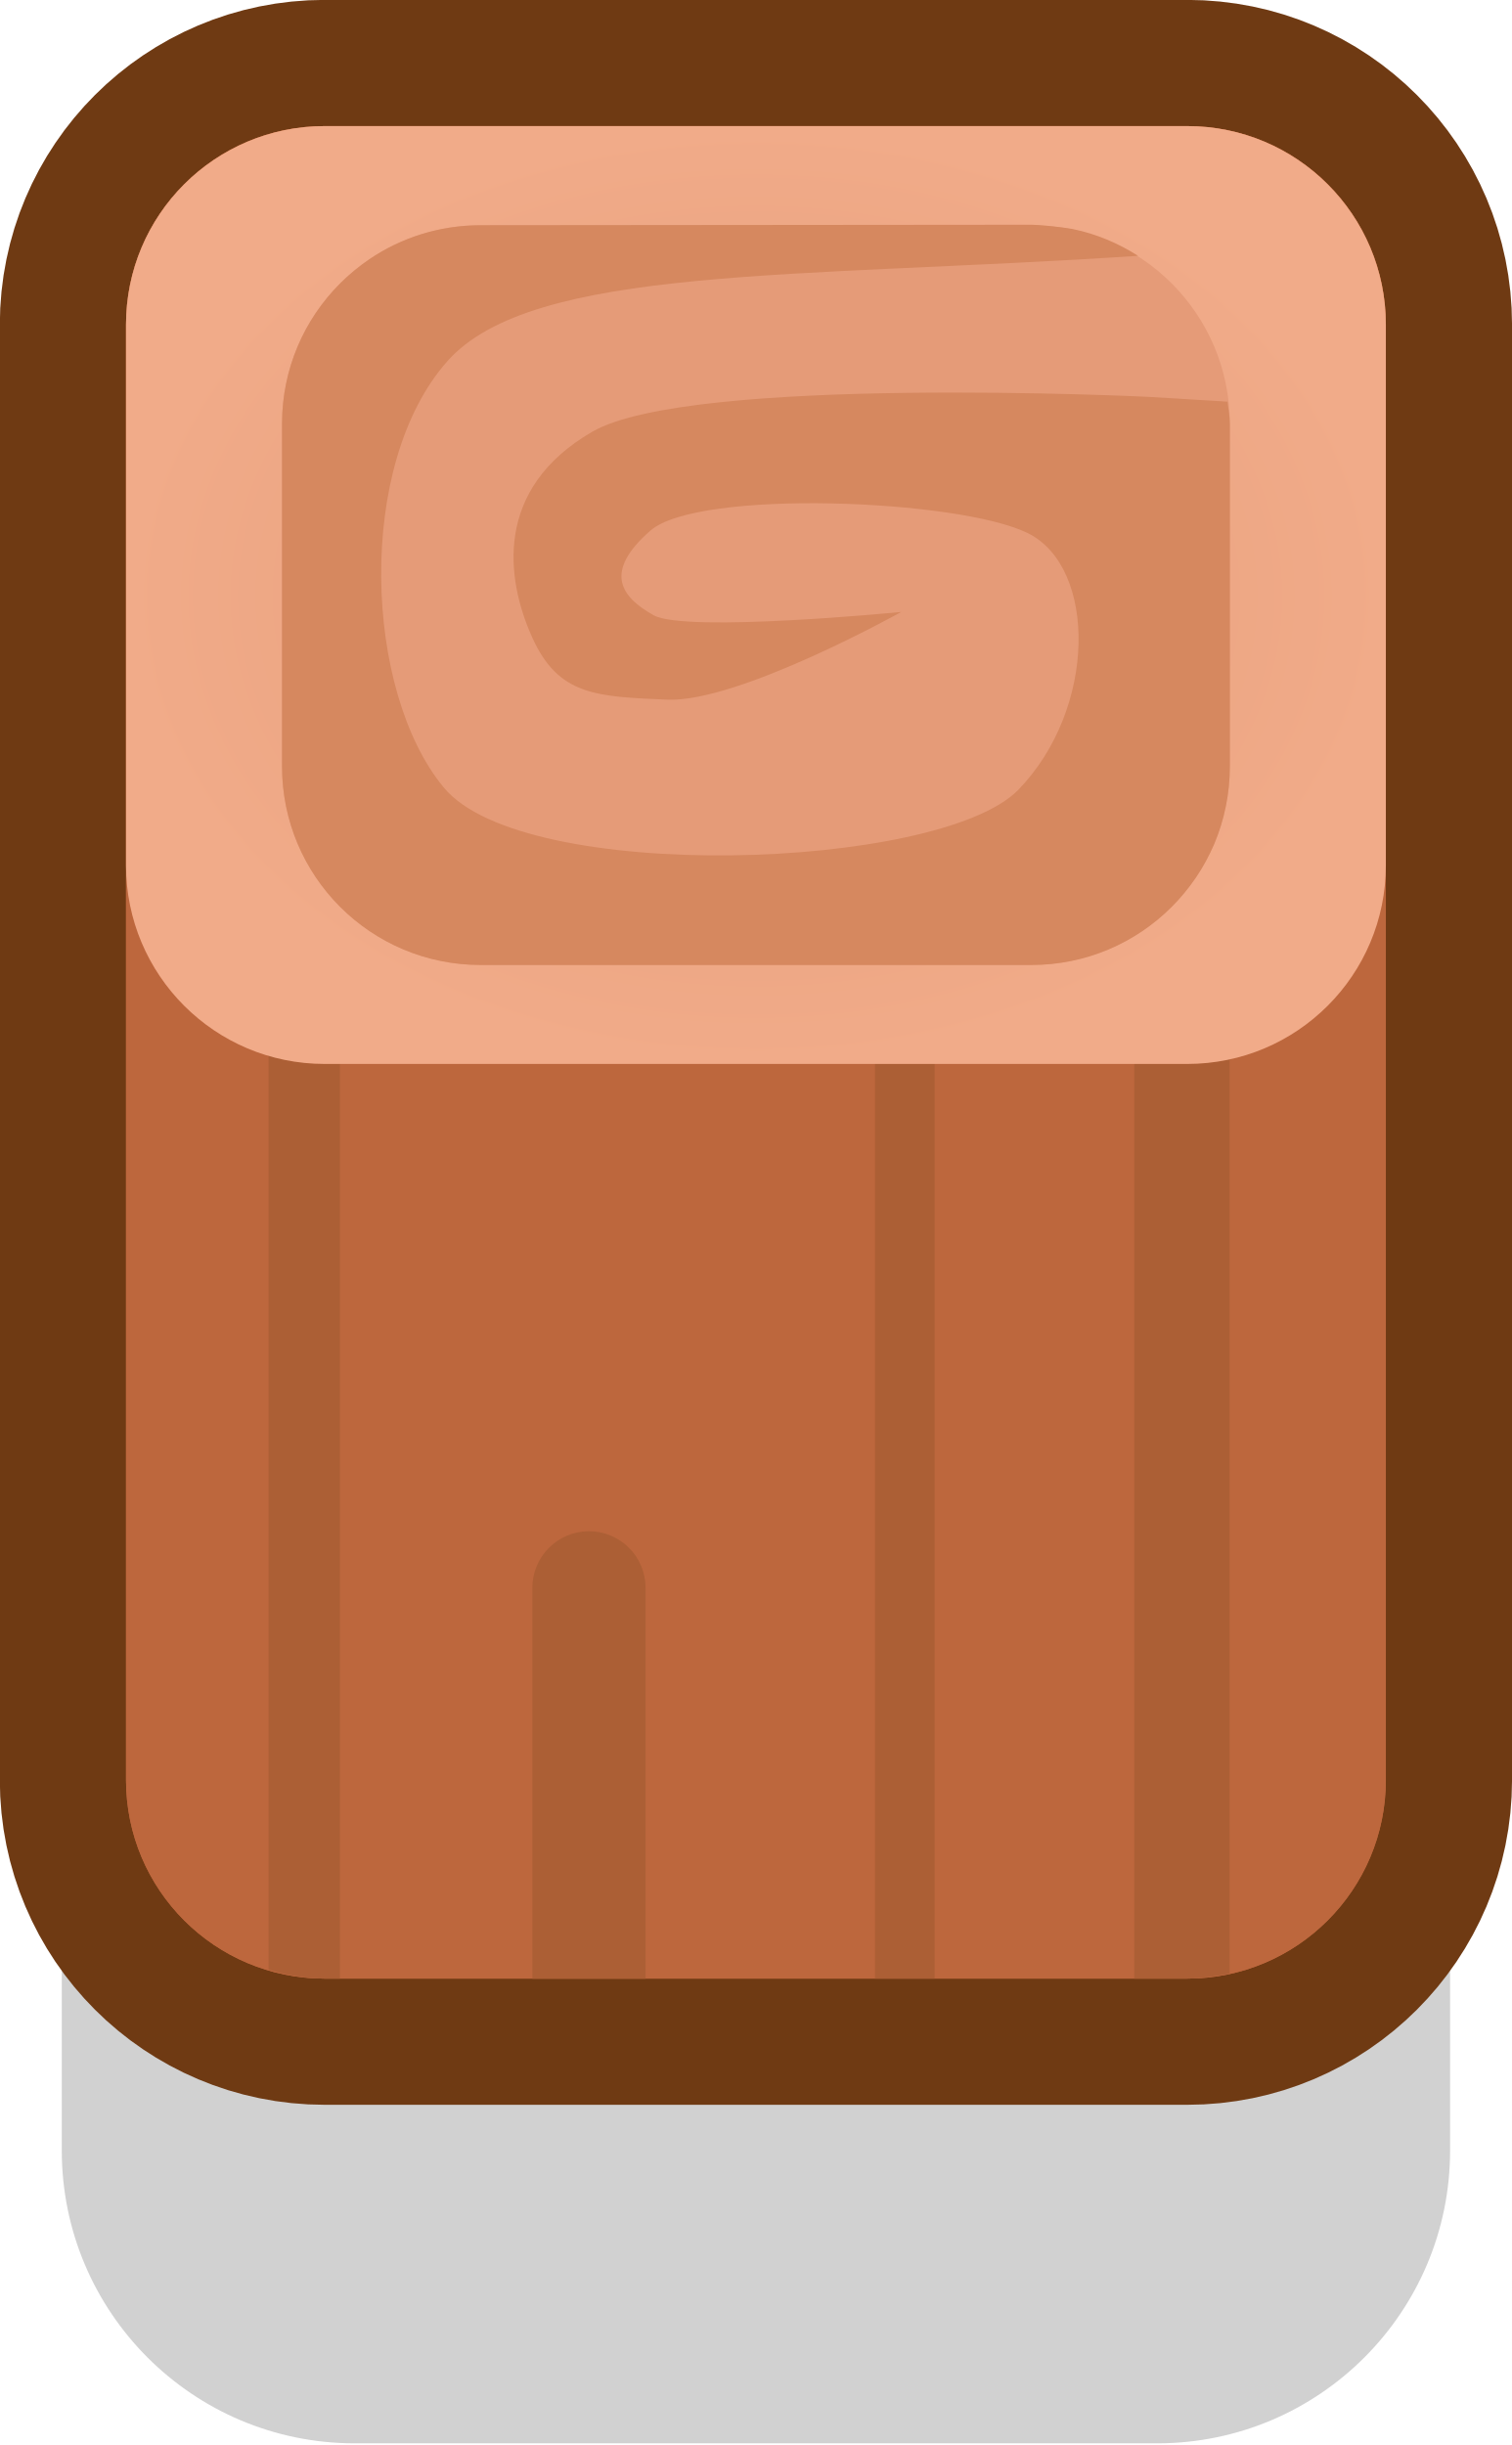
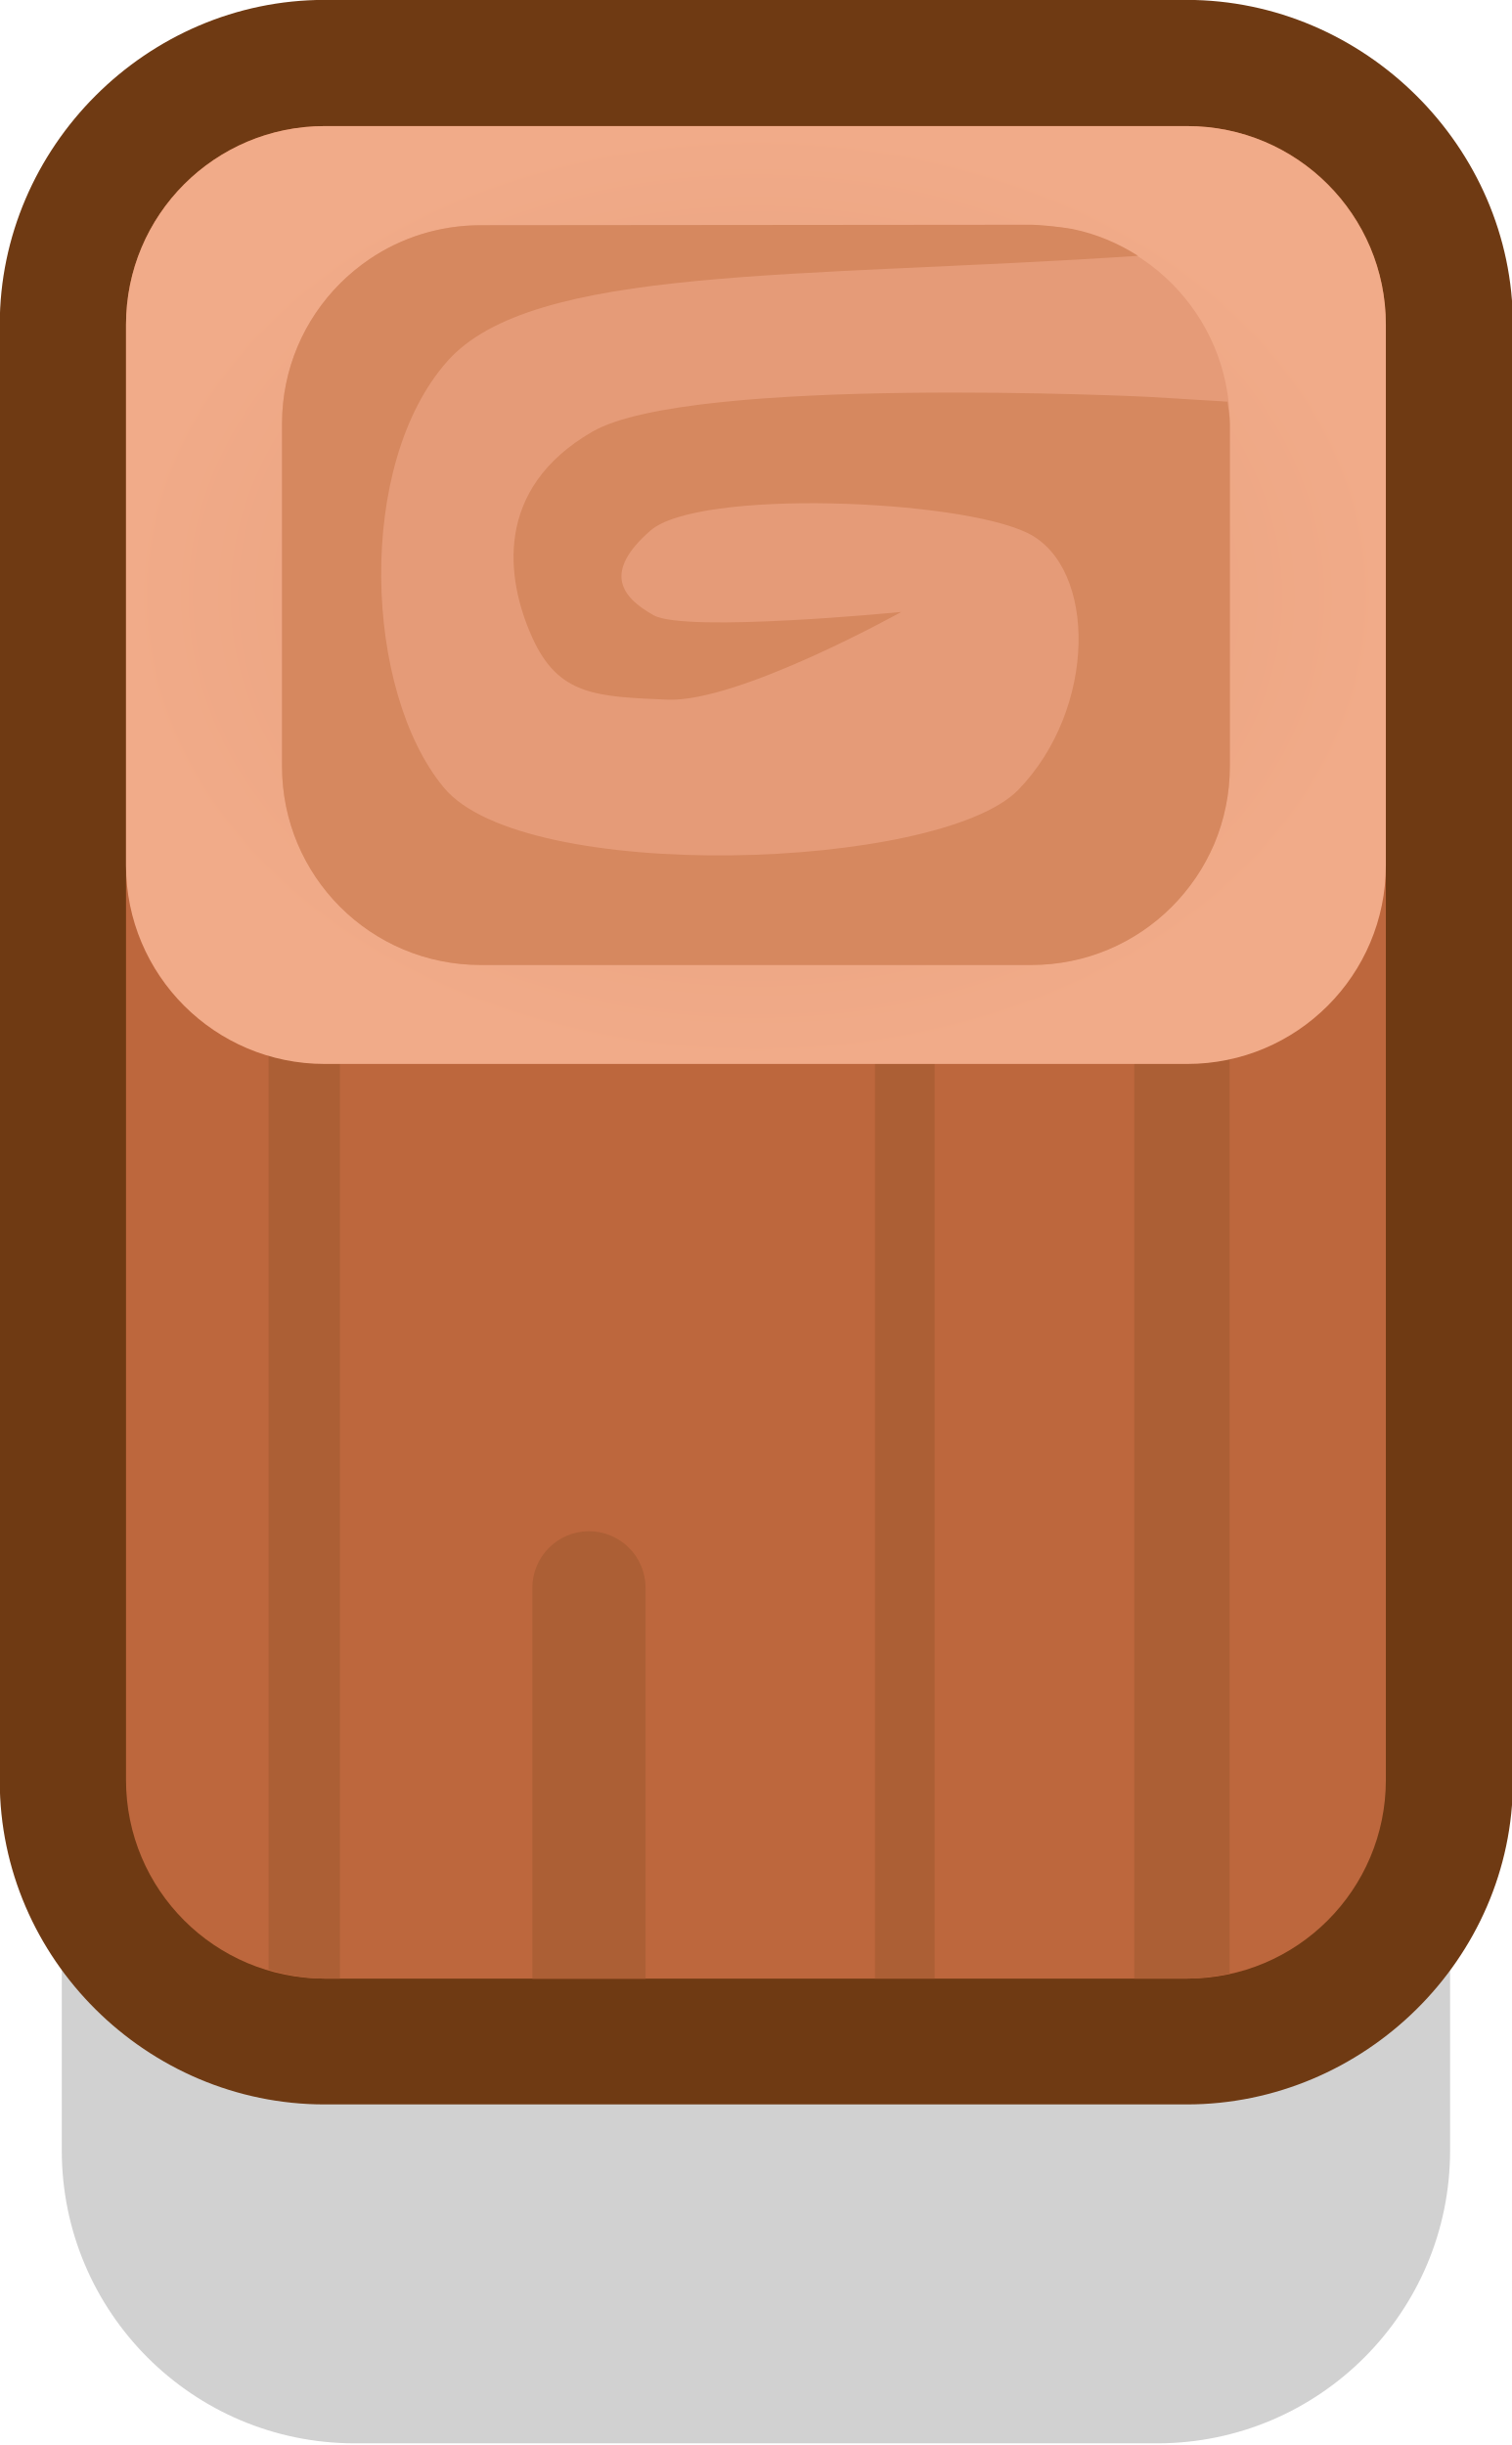
<svg xmlns="http://www.w3.org/2000/svg" xmlns:xlink="http://www.w3.org/1999/xlink" width="0.288mm" height="0.466mm" viewBox="0 0 0.288 0.466" version="1.1" id="svg22817">
  <defs id="defs22811">
    <radialGradient xlink:href="#linearGradient17484" id="radialGradient22005-6" gradientUnits="userSpaceOnUse" gradientTransform="matrix(1,0,0,0.7444322,-60.14901,-383.8177)" cx="-423.92" cy="-1455.521" fx="-423.92" fy="-1455.521" r="2.471" />
    <linearGradient gradientUnits="userSpaceOnUse" y2="-521.778" x2="-3634.961" y1="-521.778" x1="-3637.356" gradientTransform="scale(0.4659583,2.146115)" id="linearGradient17484">
      <stop style="stop-color:#e39c78;stop-opacity:1" offset="0" id="stop17480" />
      <stop style="stop-color:#f1ab89;stop-opacity:1" offset="1" id="stop17482" />
    </linearGradient>
  </defs>
  <g id="layer1" transform="translate(128.8681,-275.0118)">
    <g transform="matrix(0.04858641,0,0,0.04858641,-105.2049,346.4187)" id="g22023-1">
      <rect ry="1.149" y="-1464.647" x="-486.791" height="4.543" width="5.446" id="rect21989-9" style="opacity:1;fill:#000000;fill-opacity:0.18;fill-rule:nonzero;stroke:none;stroke-width:4.054;stroke-linecap:round;stroke-linejoin:round;stroke-miterlimit:4;stroke-dasharray:none;stroke-dashoffset:0;stroke-opacity:1;paint-order:markers stroke fill;filter:url(#filter1957)" />
-       <rect style="opacity:1;fill:#bd673d;fill-opacity:1;fill-rule:nonzero;stroke:#6f3a13;stroke-width:0.99;stroke-linecap:round;stroke-linejoin:round;stroke-miterlimit:4;stroke-dasharray:none;stroke-dashoffset:0;stroke-opacity:1;paint-order:markers stroke fill" id="rect21985-1" width="4.942" height="7.267" x="-486.539" y="-1469.194" ry="0.779" />
+       <path id="path839" style="color:#000000;fill:#6f3a13;stroke-width:0.184;stroke-linecap:round;stroke-linejoin:round;-inkscape-stroke:none;paint-order:markers stroke fill" d="M 0.234 0 C 0.106 0 0 0.106 0 0.234 L 0 1.283 C 0 1.411 0.106 1.516 0.234 1.516 L 0.855 1.516 C 0.983 1.516 1.09 1.411 1.09 1.283 L 1.09 0.234 C 1.09 0.106 0.983 0 0.855 0 L 0.234 0 z " transform="matrix(5.445624,0,0,5.445624,-487.0343,-1469.689)" />
      <rect ry="0.779" y="-1469.194" x="-486.539" height="7.267" width="4.942" id="rect827" style="opacity:1;fill:#bd673d;fill-opacity:1;fill-rule:nonzero;stroke:none;stroke-width:0.99;stroke-linecap:round;stroke-linejoin:round;stroke-miterlimit:4;stroke-dasharray:none;stroke-dashoffset:0;stroke-opacity:1;paint-order:markers stroke fill" />
      <path style="opacity:1;fill:#ac5f35;fill-opacity:1;fill-rule:nonzero;stroke:none;stroke-width:0.857;stroke-linecap:round;stroke-linejoin:round;stroke-miterlimit:4;stroke-dasharray:none;stroke-dashoffset:0;stroke-opacity:1;paint-order:markers stroke fill" d="m -485.98,-1465.904 v 3.942 c 0.07,0.021 0.143,0.035 0.22,0.035 h 0.06 v -3.977 z" id="path21991-2" />
      <path style="opacity:1;fill:#ac5f35;fill-opacity:1;fill-rule:nonzero;stroke:none;stroke-width:0.783;stroke-linecap:round;stroke-linejoin:round;stroke-miterlimit:4;stroke-dasharray:none;stroke-dashoffset:0;stroke-opacity:1;paint-order:markers stroke fill" d="m -483.601,-1465.904 v 3.977 h 0.234 v -3.977 z" id="path21993-8" />
      <path style="opacity:1;fill:#ac5f35;fill-opacity:1;fill-rule:nonzero;stroke:none;stroke-width:0.99;stroke-linecap:round;stroke-linejoin:round;stroke-miterlimit:4;stroke-dasharray:none;stroke-dashoffset:0;stroke-opacity:1;paint-order:markers stroke fill" d="m -482.584,-1465.904 v 3.977 h 0.207 c 0.058,0 0.113,-0.01 0.167,-0.019 v -3.958 z" id="path21995-3" />
      <path id="path21997-9" transform="scale(0.2645833)" d="m -1832.025,-5532.027 a 0.839,0.839 0 0 0 -0.838,0.84 v 5.795 h 1.678 v -5.795 a 0.839,0.839 0 0 0 -0.84,-0.84 z m 0.6,1.424 c 0,0 -0.01,0.01 -0.012,0.014 a 0.839,0.839 0 0 0 0.012,-0.014 z" style="opacity:1;fill:#ac5f35;fill-opacity:1;fill-rule:nonzero;stroke:none;stroke-width:2.894;stroke-linecap:round;stroke-linejoin:round;stroke-miterlimit:4;stroke-dasharray:none;stroke-dashoffset:0;stroke-opacity:1;paint-order:markers stroke fill" />
      <rect ry="0.779" y="-1469.194" x="-486.539" height="3.679" width="4.942" id="rect21999-0" style="opacity:1;fill:url(#radialGradient22005-6);fill-opacity:1;fill-rule:nonzero;stroke:none;stroke-width:0.99;stroke-linecap:round;stroke-linejoin:round;stroke-miterlimit:4;stroke-dasharray:none;stroke-dashoffset:0;stroke-opacity:1;paint-order:markers stroke fill" />
      <rect style="opacity:1;fill:#e59b78;fill-opacity:1;fill-rule:nonzero;stroke:none;stroke-width:0.99;stroke-linecap:round;stroke-linejoin:round;stroke-miterlimit:4;stroke-dasharray:none;stroke-dashoffset:0;stroke-opacity:1;paint-order:markers stroke fill" id="rect22001-8" width="3.718" height="2.901" x="-485.927" y="-1468.805" ry="0.779" />
      <path style="opacity:1;fill:#d6885f;fill-opacity:1;stroke:none;stroke-width:0.265px;stroke-linecap:butt;stroke-linejoin:miter;stroke-opacity:1" d="m -485.148,-1468.805 c -0.162,0 -0.312,0.049 -0.436,0.133 -0.041,0.028 -0.08,0.06 -0.115,0.095 -0.141,0.141 -0.228,0.335 -0.228,0.551 v 1.344 c 0,0.431 0.348,0.779 0.779,0.779 h 2.16 c 0.216,0 0.41,-0.087 0.551,-0.228 0.035,-0.035 0.067,-0.074 0.095,-0.115 0.028,-0.041 0.052,-0.086 0.072,-0.132 0.039,-0.093 0.061,-0.196 0.061,-0.304 v -1.344 c 0,-0.03 -0.006,-0.058 -0.009,-0.087 l -0.313,-0.019 c 0,0 -1.792,-0.087 -2.179,0.137 -0.387,0.224 -0.339,0.577 -0.236,0.806 0.103,0.229 0.25,0.233 0.53,0.245 0.28,0.012 0.918,-0.344 0.918,-0.344 0,0 -0.845,0.083 -0.971,0.013 -0.126,-0.07 -0.201,-0.168 -0.013,-0.332 0.187,-0.164 1.21,-0.124 1.481,0.01 0.27,0.134 0.272,0.687 -0.038,1.007 -0.31,0.316 -1.942,0.372 -2.254,-0.01 -0.312,-0.377 -0.346,-1.264 0.014,-1.671 0.334,-0.378 1.369,-0.325 2.71,-0.414 -0.077,-0.049 -0.163,-0.086 -0.256,-0.105 -0.055,-0.01 -0.14,-0.017 -0.162,-0.017 z" id="path22003-2" />
    </g>
  </g>
</svg>
